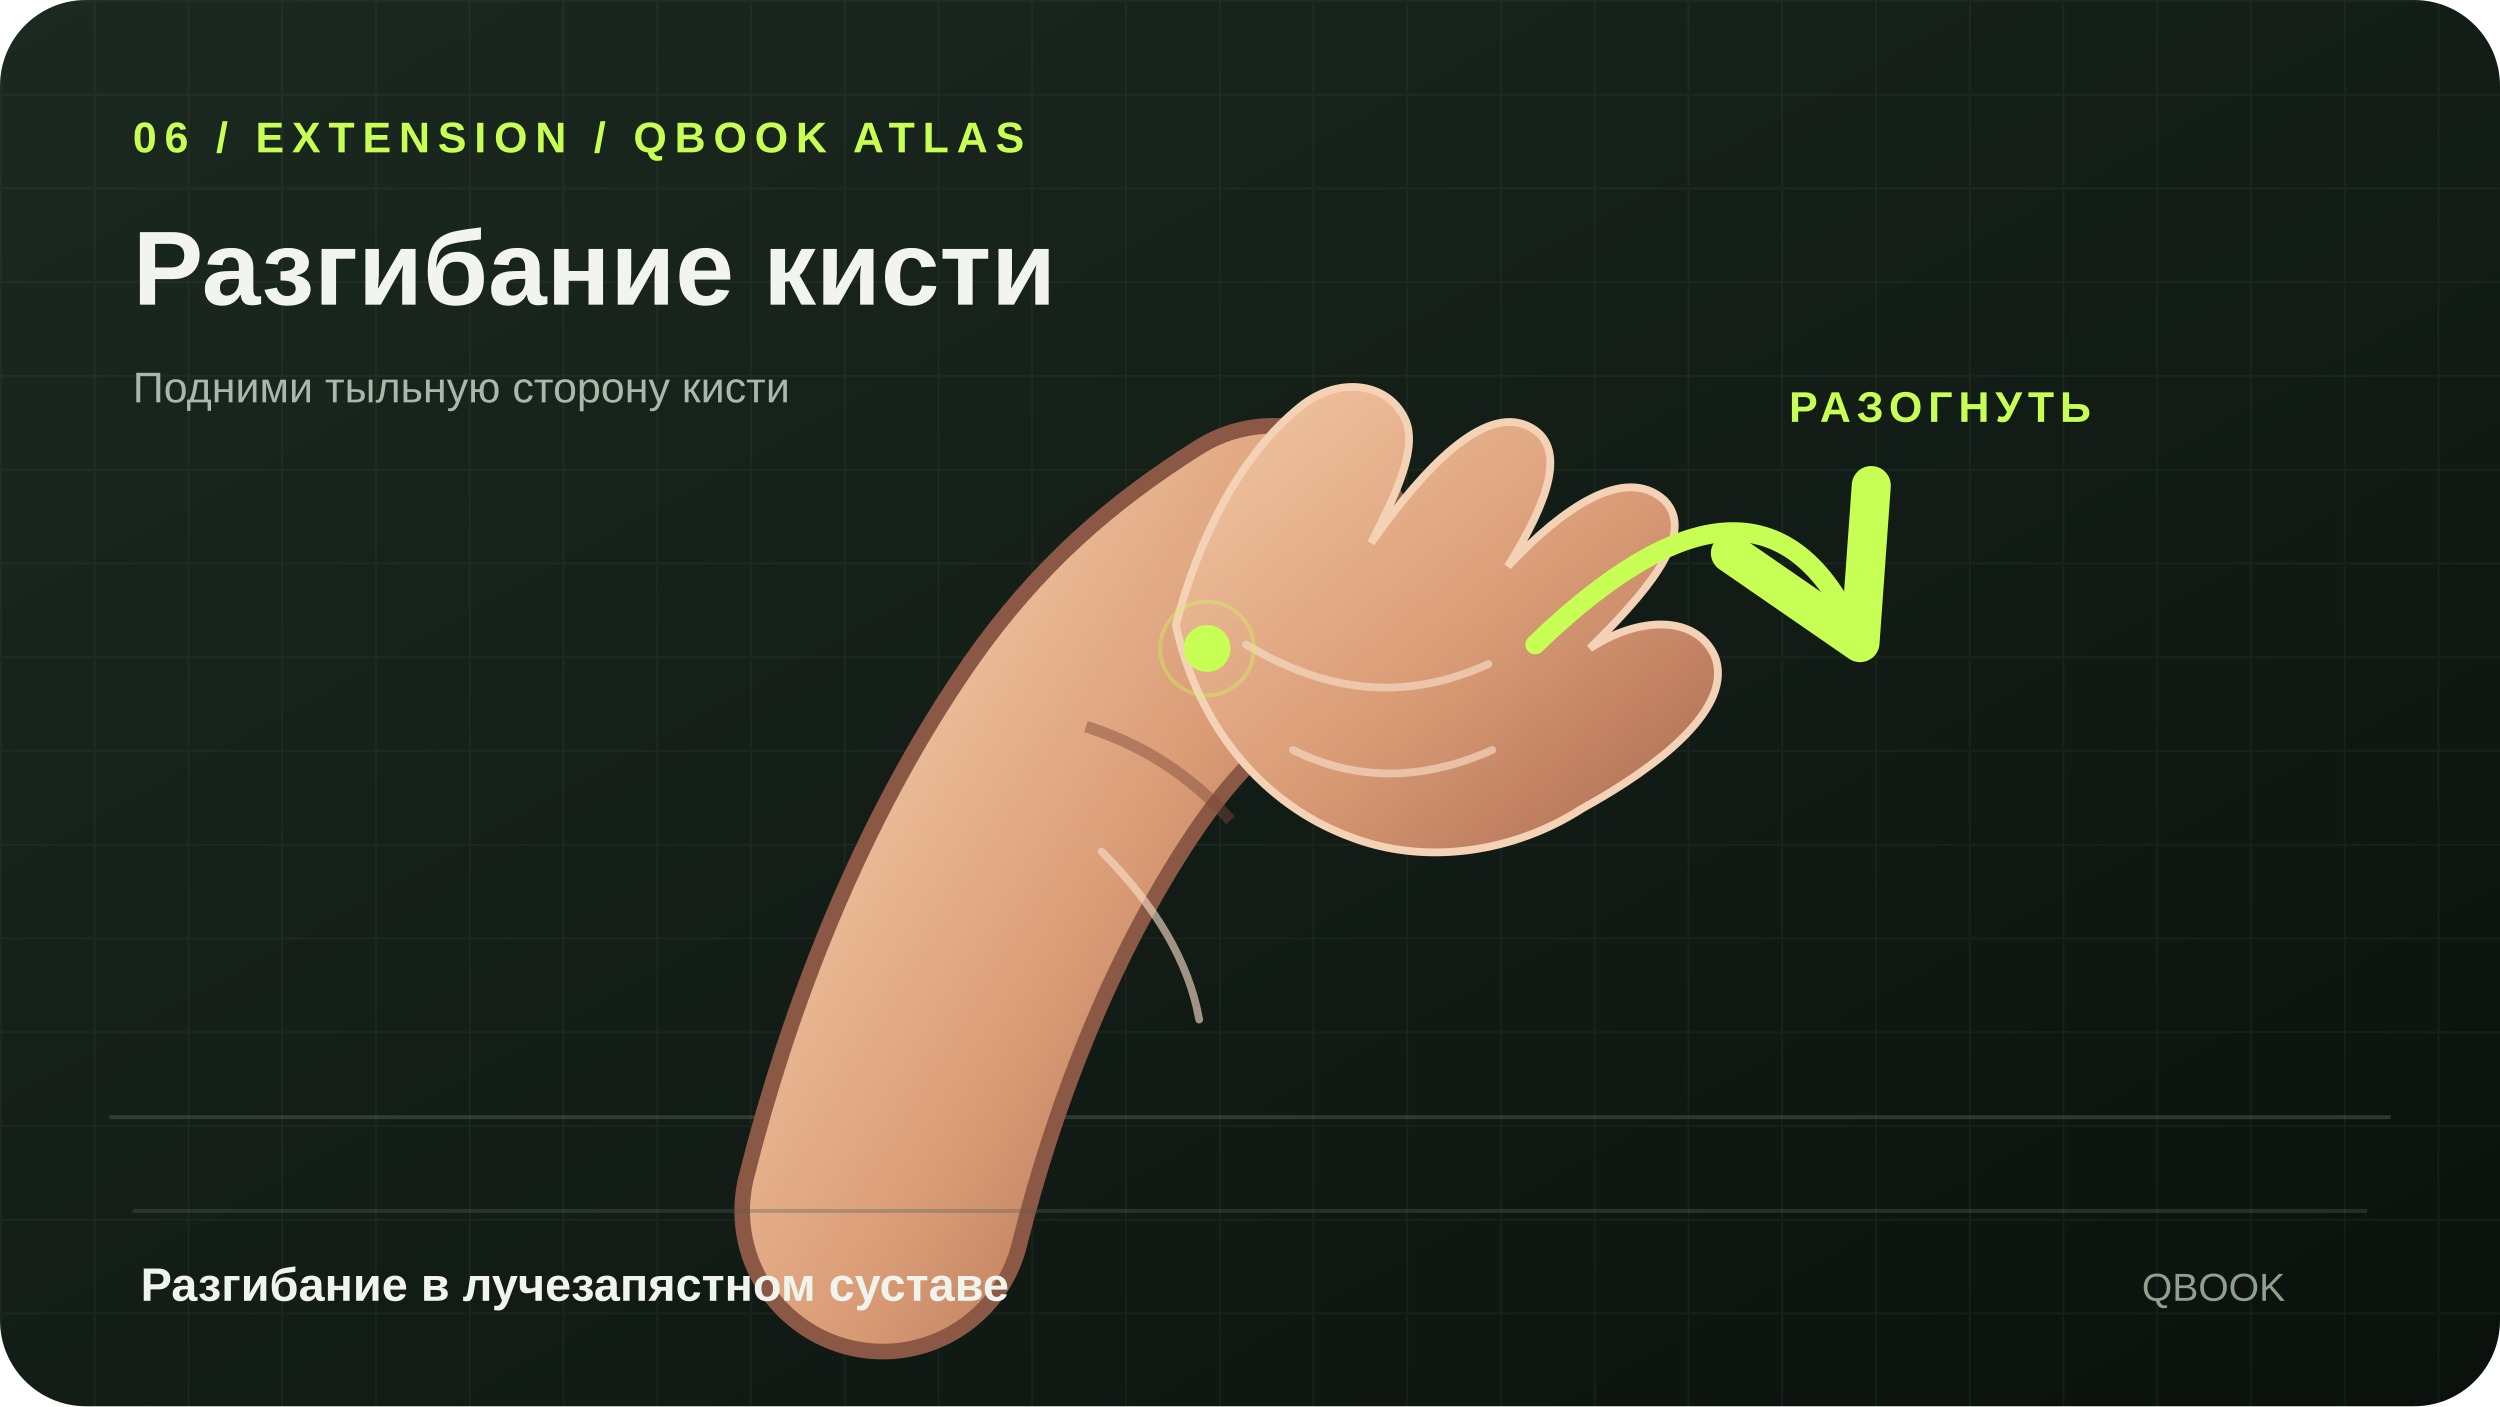
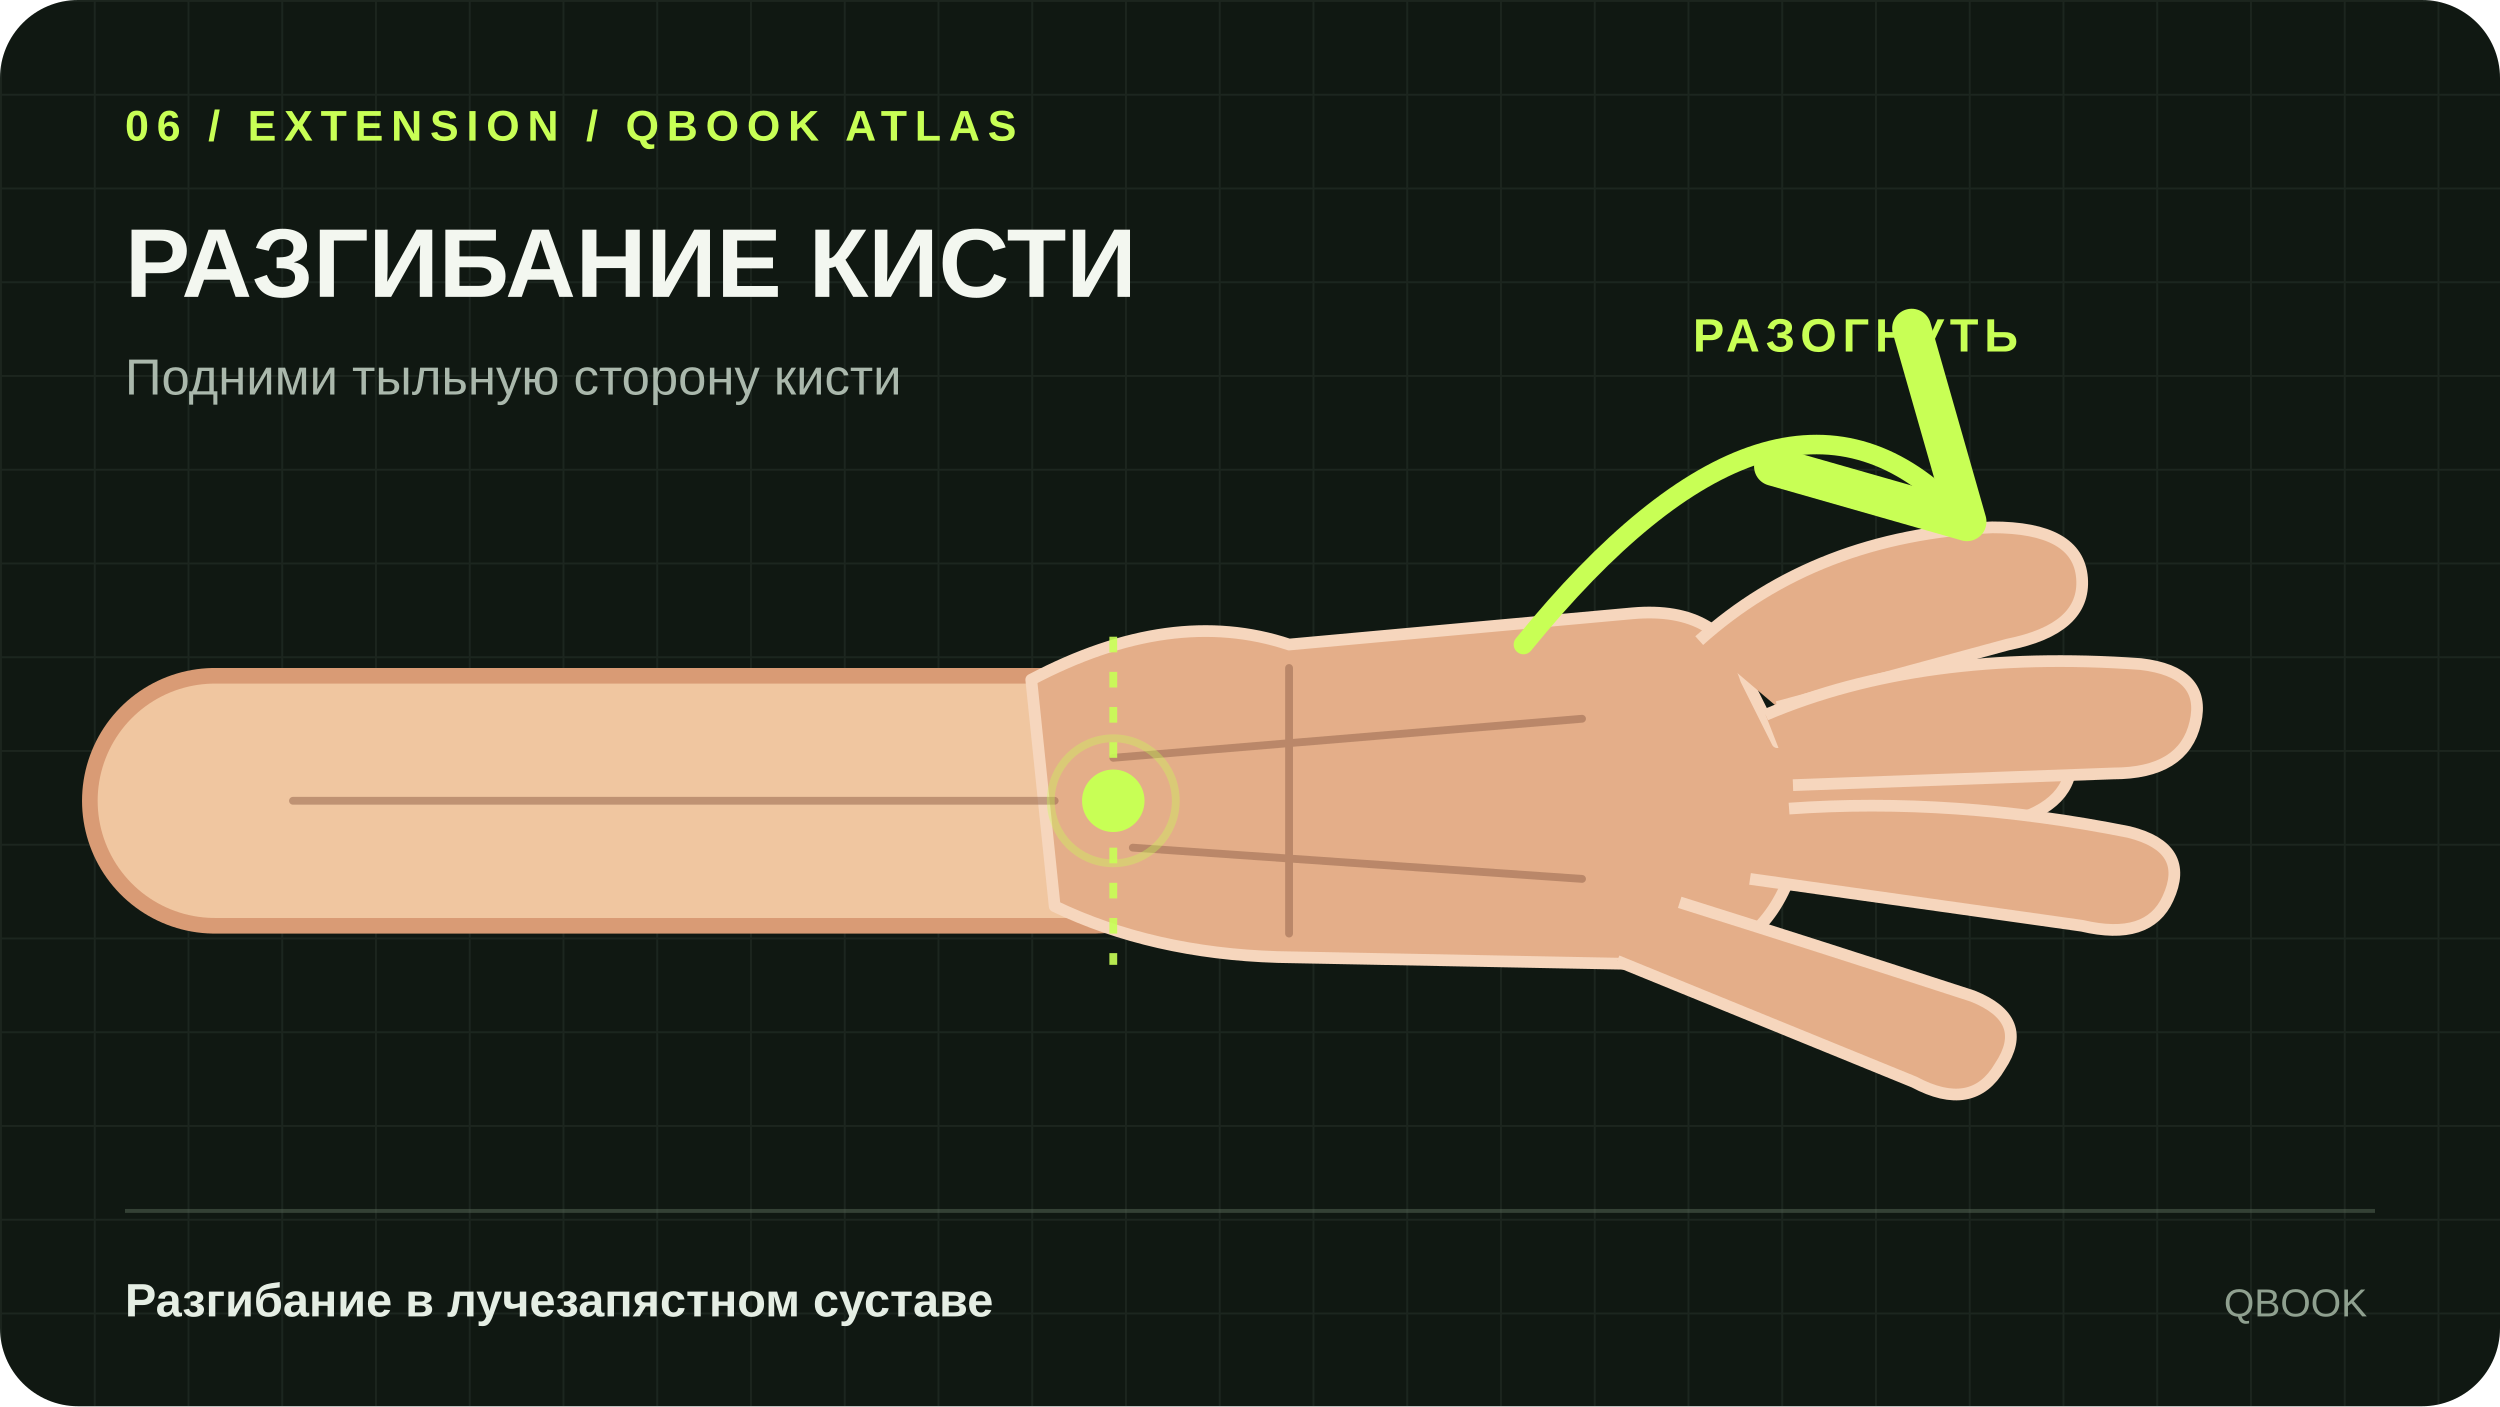
- <svg xmlns="http://www.w3.org/2000/svg" viewBox="0 0 640 360" role="img" aria-labelledby="title desc">
+ <svg xmlns="http://www.w3.org/2000/svg" viewBox="0 0 640 360" role="img" aria-labelledby="t d">
  <defs>
-     <linearGradient id="bg" x2="1" y2="1">
-       <stop stop-color="#1b2920" />
-       <stop offset="1" stop-color="#0b110d" />
-     </linearGradient>
-     <linearGradient id="skin" x1="0" y1="0" x2="1" y2="1">
-       <stop stop-color="#f3c9a6" />
-       <stop offset=".55" stop-color="#d99b75" />
-       <stop offset="1" stop-color="#a96850" />
-     </linearGradient>
-     <marker id="arr" markerWidth="10" markerHeight="10" refX="7" refY="5" orient="auto">
-       <path d="M1 1L8 5L1 9" fill="none" stroke="#c8ff55" stroke-width="2" stroke-linecap="round" stroke-linejoin="round" />
+     <pattern id="g" width="24" height="24" patternUnits="userSpaceOnUse">
+       <path d="M24 0H0V24" fill="none" stroke="#9aab9b" stroke-opacity=".09" />
+     </pattern>
+     <marker id="a" markerWidth="12" markerHeight="12" refX="9" refY="6" orient="auto">
+       <path d="M1 1L10 6L1 11" fill="none" stroke="#c8ff55" stroke-width="2" stroke-linecap="round" stroke-linejoin="round" />
    </marker>
-     <pattern id="grid" width="24" height="24" patternUnits="userSpaceOnUse">
-       <path d="M24 0H0V24" fill="none" stroke="#8da18e" stroke-opacity=".07" stroke-width="1" />
-     </pattern>
-     <style>
-  .motion{fill:none;stroke:#c8ff55;stroke-width:5;stroke-linecap:round;stroke-linejoin:round}
-  .call{font:700 11px Arial,sans-serif;letter-spacing:1.5px;fill:#c8ff55}
-  .small{font:11px Arial,sans-serif;fill:#aab8ac}
-  .bone{fill:none;stroke:#f6dfc9;stroke-opacity:.62;stroke-width:2;stroke-linecap:round}
-  </style>
  </defs>
-   <rect width="640" height="360" rx="22" fill="url(#bg)" />
-   <rect width="640" height="360" rx="22" fill="url(#grid)" />
-   <path d="M28 286H612" stroke="#526353" stroke-opacity=".45" />
-   <text x="34" y="39" fill="#c8ff55" font-family="Arial,sans-serif" font-size="11" font-weight="700" letter-spacing="2">06 / EXTENSION  /  QBOOK ATLAS</text>
-   <text x="34" y="78" fill="#f2f5ef" font-family="Arial,sans-serif" font-size="27" font-weight="700">Разгибание кисти</text>
-   <text x="34" y="103" class="small">Подними тыльную сторону кисти</text>
-   <path d="M226 310 C236 270 253 226 278 190 C292 170 307 157 326 145" fill="none" stroke="#8b5845" stroke-width="76" stroke-linecap="round" />
-   <path d="M226 310 C236 270 253 226 278 190 C292 170 307 157 326 145" fill="none" stroke="url(#skin)" stroke-width="68" stroke-linecap="round" />
-   <path d="M301 160 C307 137 318 116 333 104 C343 96 356 98 360 108 C363 116 356 129 351 139  C365 119 380 104 391 109 C402 114 396 129 386 145  C400 130 416 119 426 128 C435 137 420 153 407 166  C419 158 434 157 439 168 C444 181 425 196 405 207  C388 218 365 222 345 214 C324 206 307 187 301 160Z" fill="url(#skin)" stroke="#f3d2b6" stroke-width="2" />
-   <path d="M319 165 C339 177 359 180 381 170 M331 192 Q355 204 382 192 M282 218 Q303 239 307 261" class="bone" />
-   <path d="M278 186 Q300 193 315 210" fill="none" stroke="#7c4939" stroke-opacity=".45" stroke-width="3" />
-   <circle cx="309" cy="166" r="6" fill="#c8ff55" />
-   <circle cx="309" cy="166" r="12" fill="none" stroke="#c8ff55" stroke-opacity=".35" />
-   <path d="M393 165 Q450 110 474 160" class="motion" marker-end="url(#arr)" />
-   <text x="458" y="108" class="call">РАЗОГНУТЬ</text>
-   <path d="M34 310H606" stroke="#526353" stroke-opacity=".35" />
-   <text x="36" y="333" fill="#f0f4ed" font-family="Arial,sans-serif" font-size="12" font-weight="700">Разгибание в лучезапястном суставе</text>
-   <text x="585" y="333" fill="#8fa08f" font-family="Arial,sans-serif" font-size="10" text-anchor="end">QBOOK</text>
+   <rect width="640" height="360" rx="20" fill="#101812" />
+   <rect width="640" height="360" rx="20" fill="url(#g)" />
+   <text x="32" y="36" fill="#c8ff55" font-family="Arial,sans-serif" font-size="11" font-weight="700" letter-spacing="2">06 / EXTENSION / QBOOK ATLAS</text>
+   <text x="32" y="76" fill="#f3f7f0" font-family="Arial,sans-serif" font-size="25" font-weight="700">РАЗГИБАНИЕ КИСТИ</text>
+   <text x="32" y="101" fill="#aab8ac" font-family="Arial,sans-serif" font-size="13">Подними тыльную сторону кисти</text>
+   <path d="M55 205 L280 205" stroke="#d99b75" stroke-width="68" stroke-linecap="round" />
+   <path d="M55 205 L280 205" stroke="#f0c6a0" stroke-width="60" stroke-linecap="round" />
+   <path d="M264 174 Q300 155 330 165 L418 157 Q441 155 447 174 L455 190 L510 180 Q527 179 530 192 Q532 205 516 210 L459 222 Q452 244 430 247 L327 245 Q295 244 270 232Z" fill="#e4ae89" stroke="#f6d6bd" stroke-width="3" stroke-linejoin="round" />
+   <path d="M435 164 Q465 137 510 135 Q532 135 533 148 Q534 161 514 165 L455 181" fill="#e4ae89" stroke="#f6d6bd" stroke-width="3" />
+   <path d="M452 183 Q492 166 548 170 Q565 172 562 185 Q559 198 541 198 L459 201" fill="#e4ae89" stroke="#f6d6bd" stroke-width="3" />
+   <path d="M458 207 Q500 204 545 213 Q561 217 555 230 Q550 241 533 237 L448 225" fill="#e4ae89" stroke="#f6d6bd" stroke-width="3" />
+   <path d="M430 231 Q465 242 505 255 Q520 261 512 273 Q505 285 490 277 L414 246" fill="#e4ae89" stroke="#f6d6bd" stroke-width="3" />
+   <path d="M75 205H270 M285 194L405 184 M290 217L405 225 M330 171L330 239" stroke="#98684f" stroke-opacity=".55" stroke-width="2" fill="none" stroke-linecap="round" />
+   <path d="M285 163V247" stroke="#c8ff55" stroke-width="2" stroke-dasharray="4 5" opacity=".9" />
+   <circle cx="285" cy="205" r="8" fill="#c8ff55" />
+   <circle cx="285" cy="205" r="16" fill="none" stroke="#c8ff55" stroke-opacity=".35" stroke-width="2" />
+   <path d="M390 165 Q455 85 500 130" fill="none" stroke="#c8ff55" stroke-width="5" stroke-linecap="round" stroke-linejoin="round" marker-end="url(#a)" />
+   <text x="475" y="90" fill="#c8ff55" font-family="Arial,sans-serif" font-size="12" font-weight="700" text-anchor="middle" letter-spacing="1.5">РАЗОГНУТЬ</text>
+   <path d="M32 310H608" stroke="#526353" stroke-opacity=".55" />
+   <text x="32" y="337" fill="#e5eee4" font-family="Arial,sans-serif" font-size="12" font-weight="700">Разгибание в лучезапястном суставе</text>
+   <text x="606" y="337" fill="#8fa08f" font-family="Arial,sans-serif" font-size="10" text-anchor="end">QBOOK</text>
</svg>
